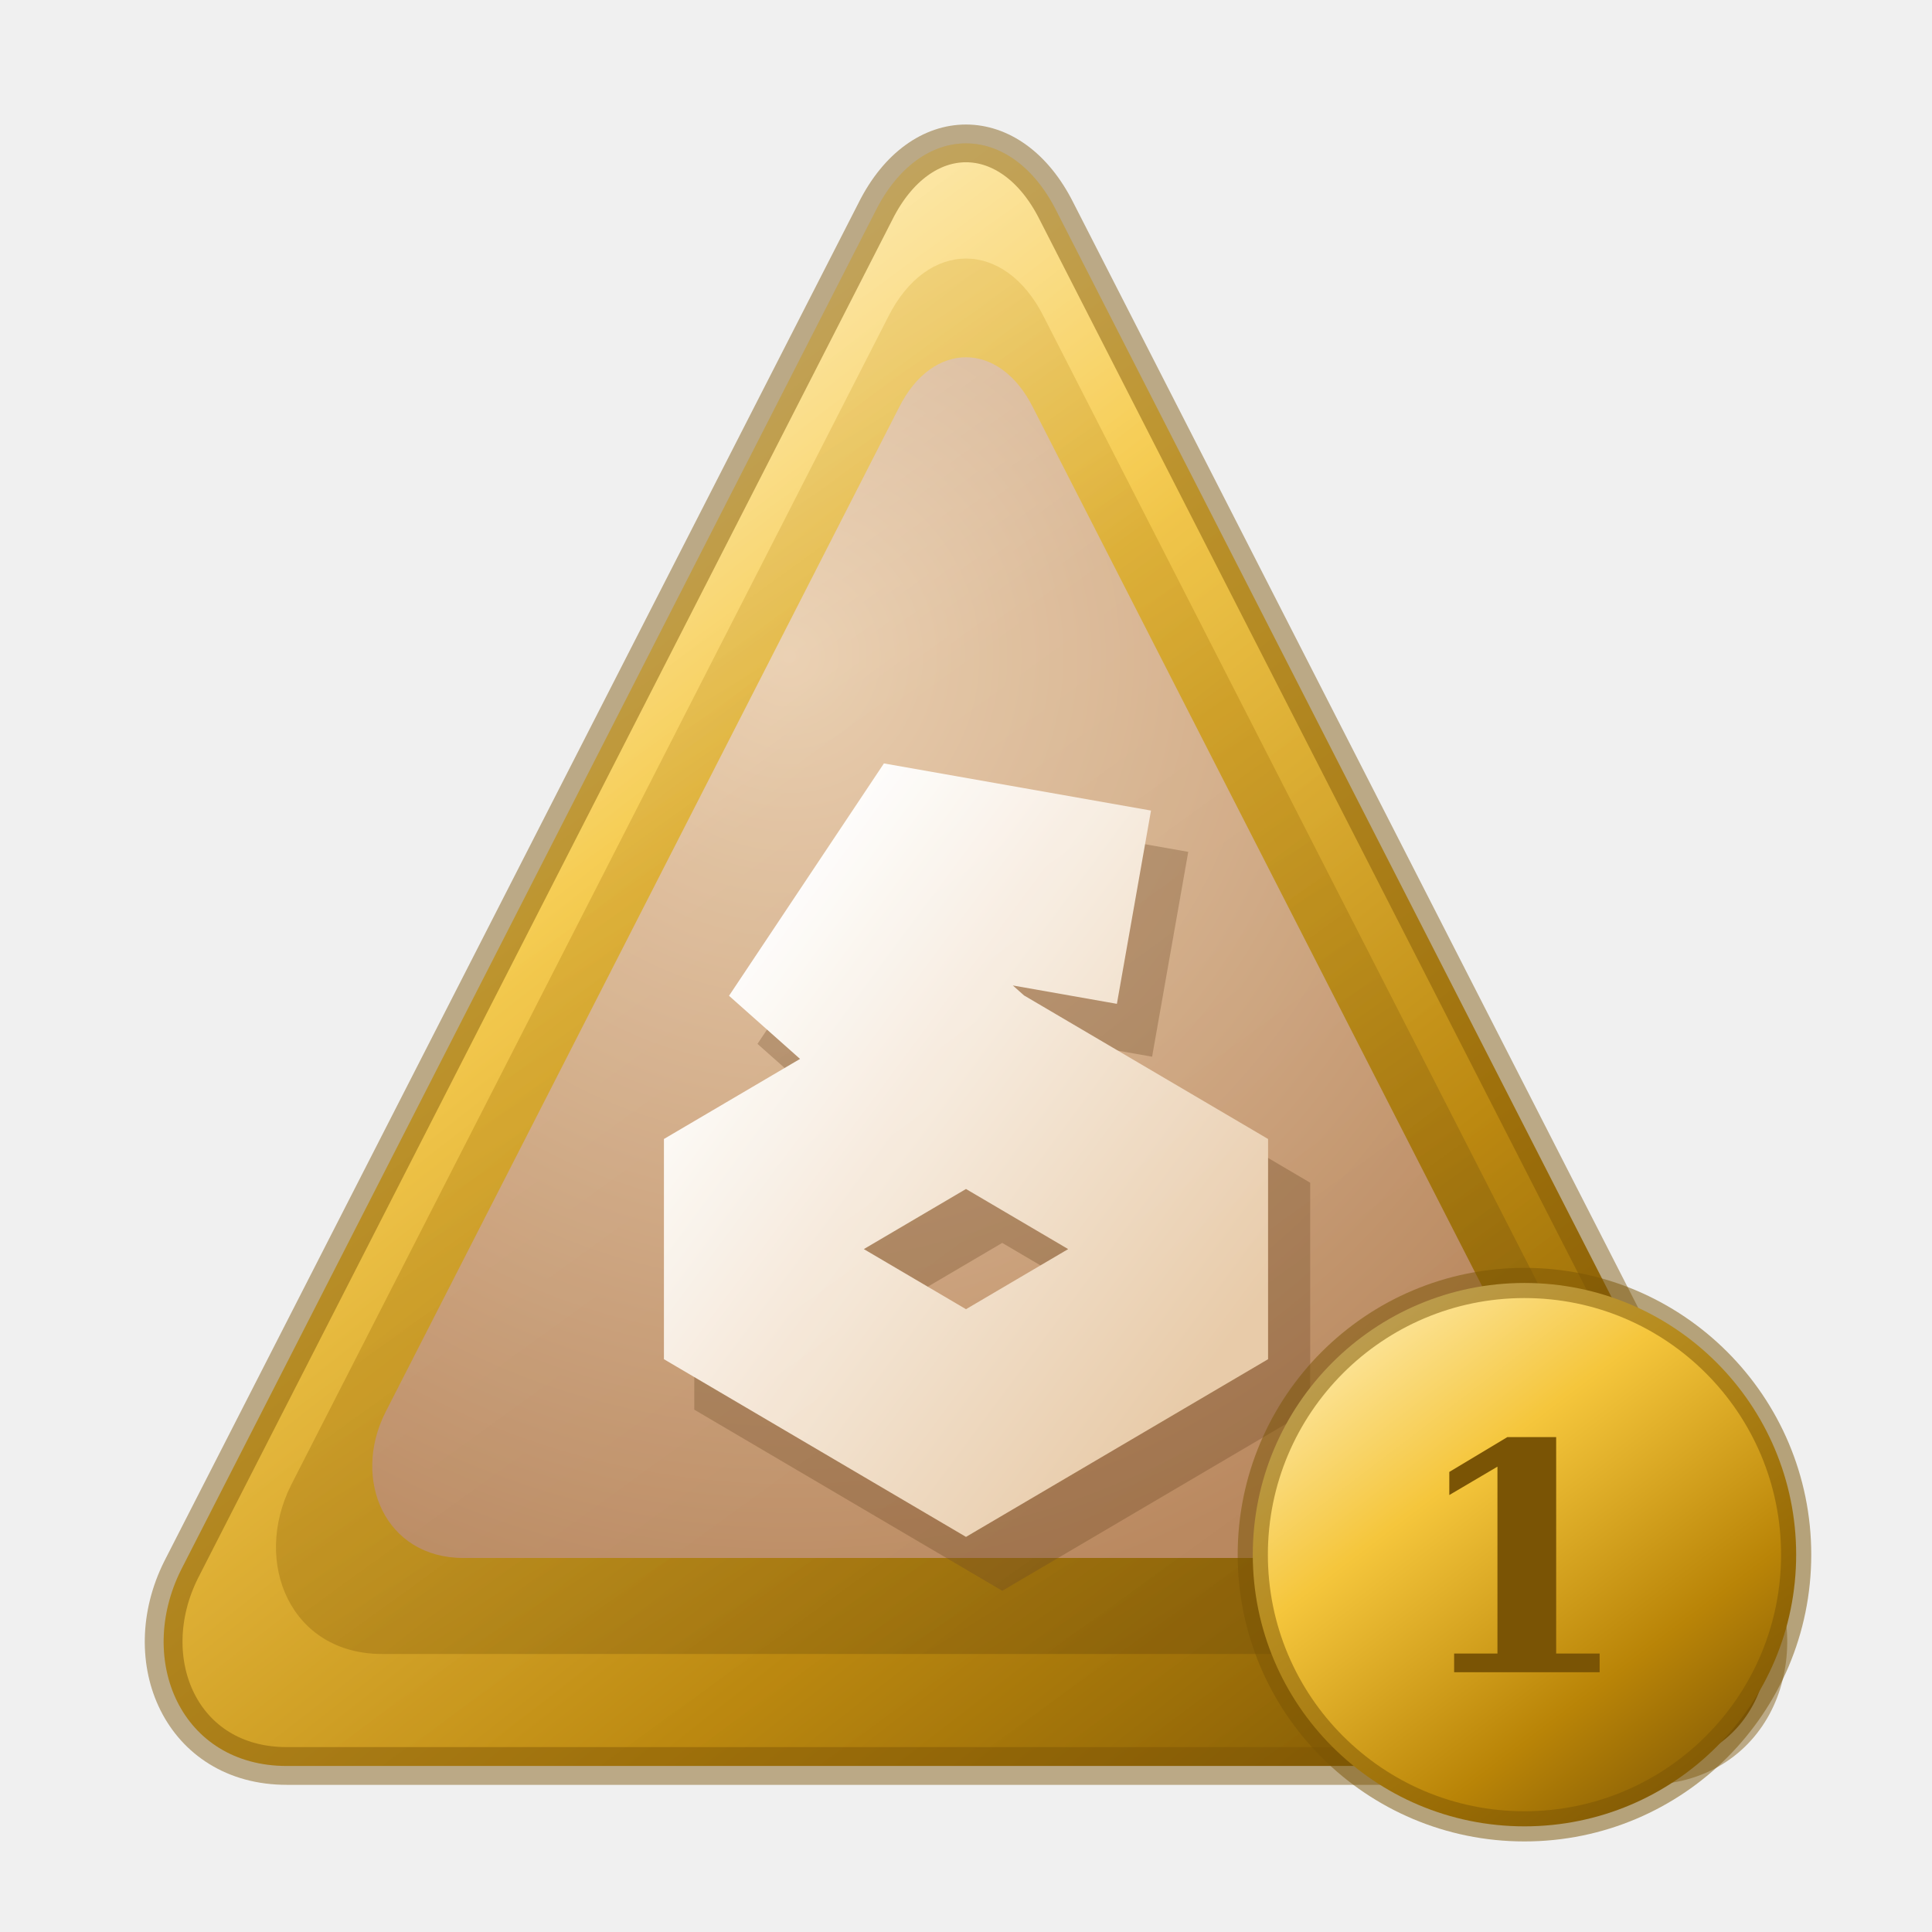
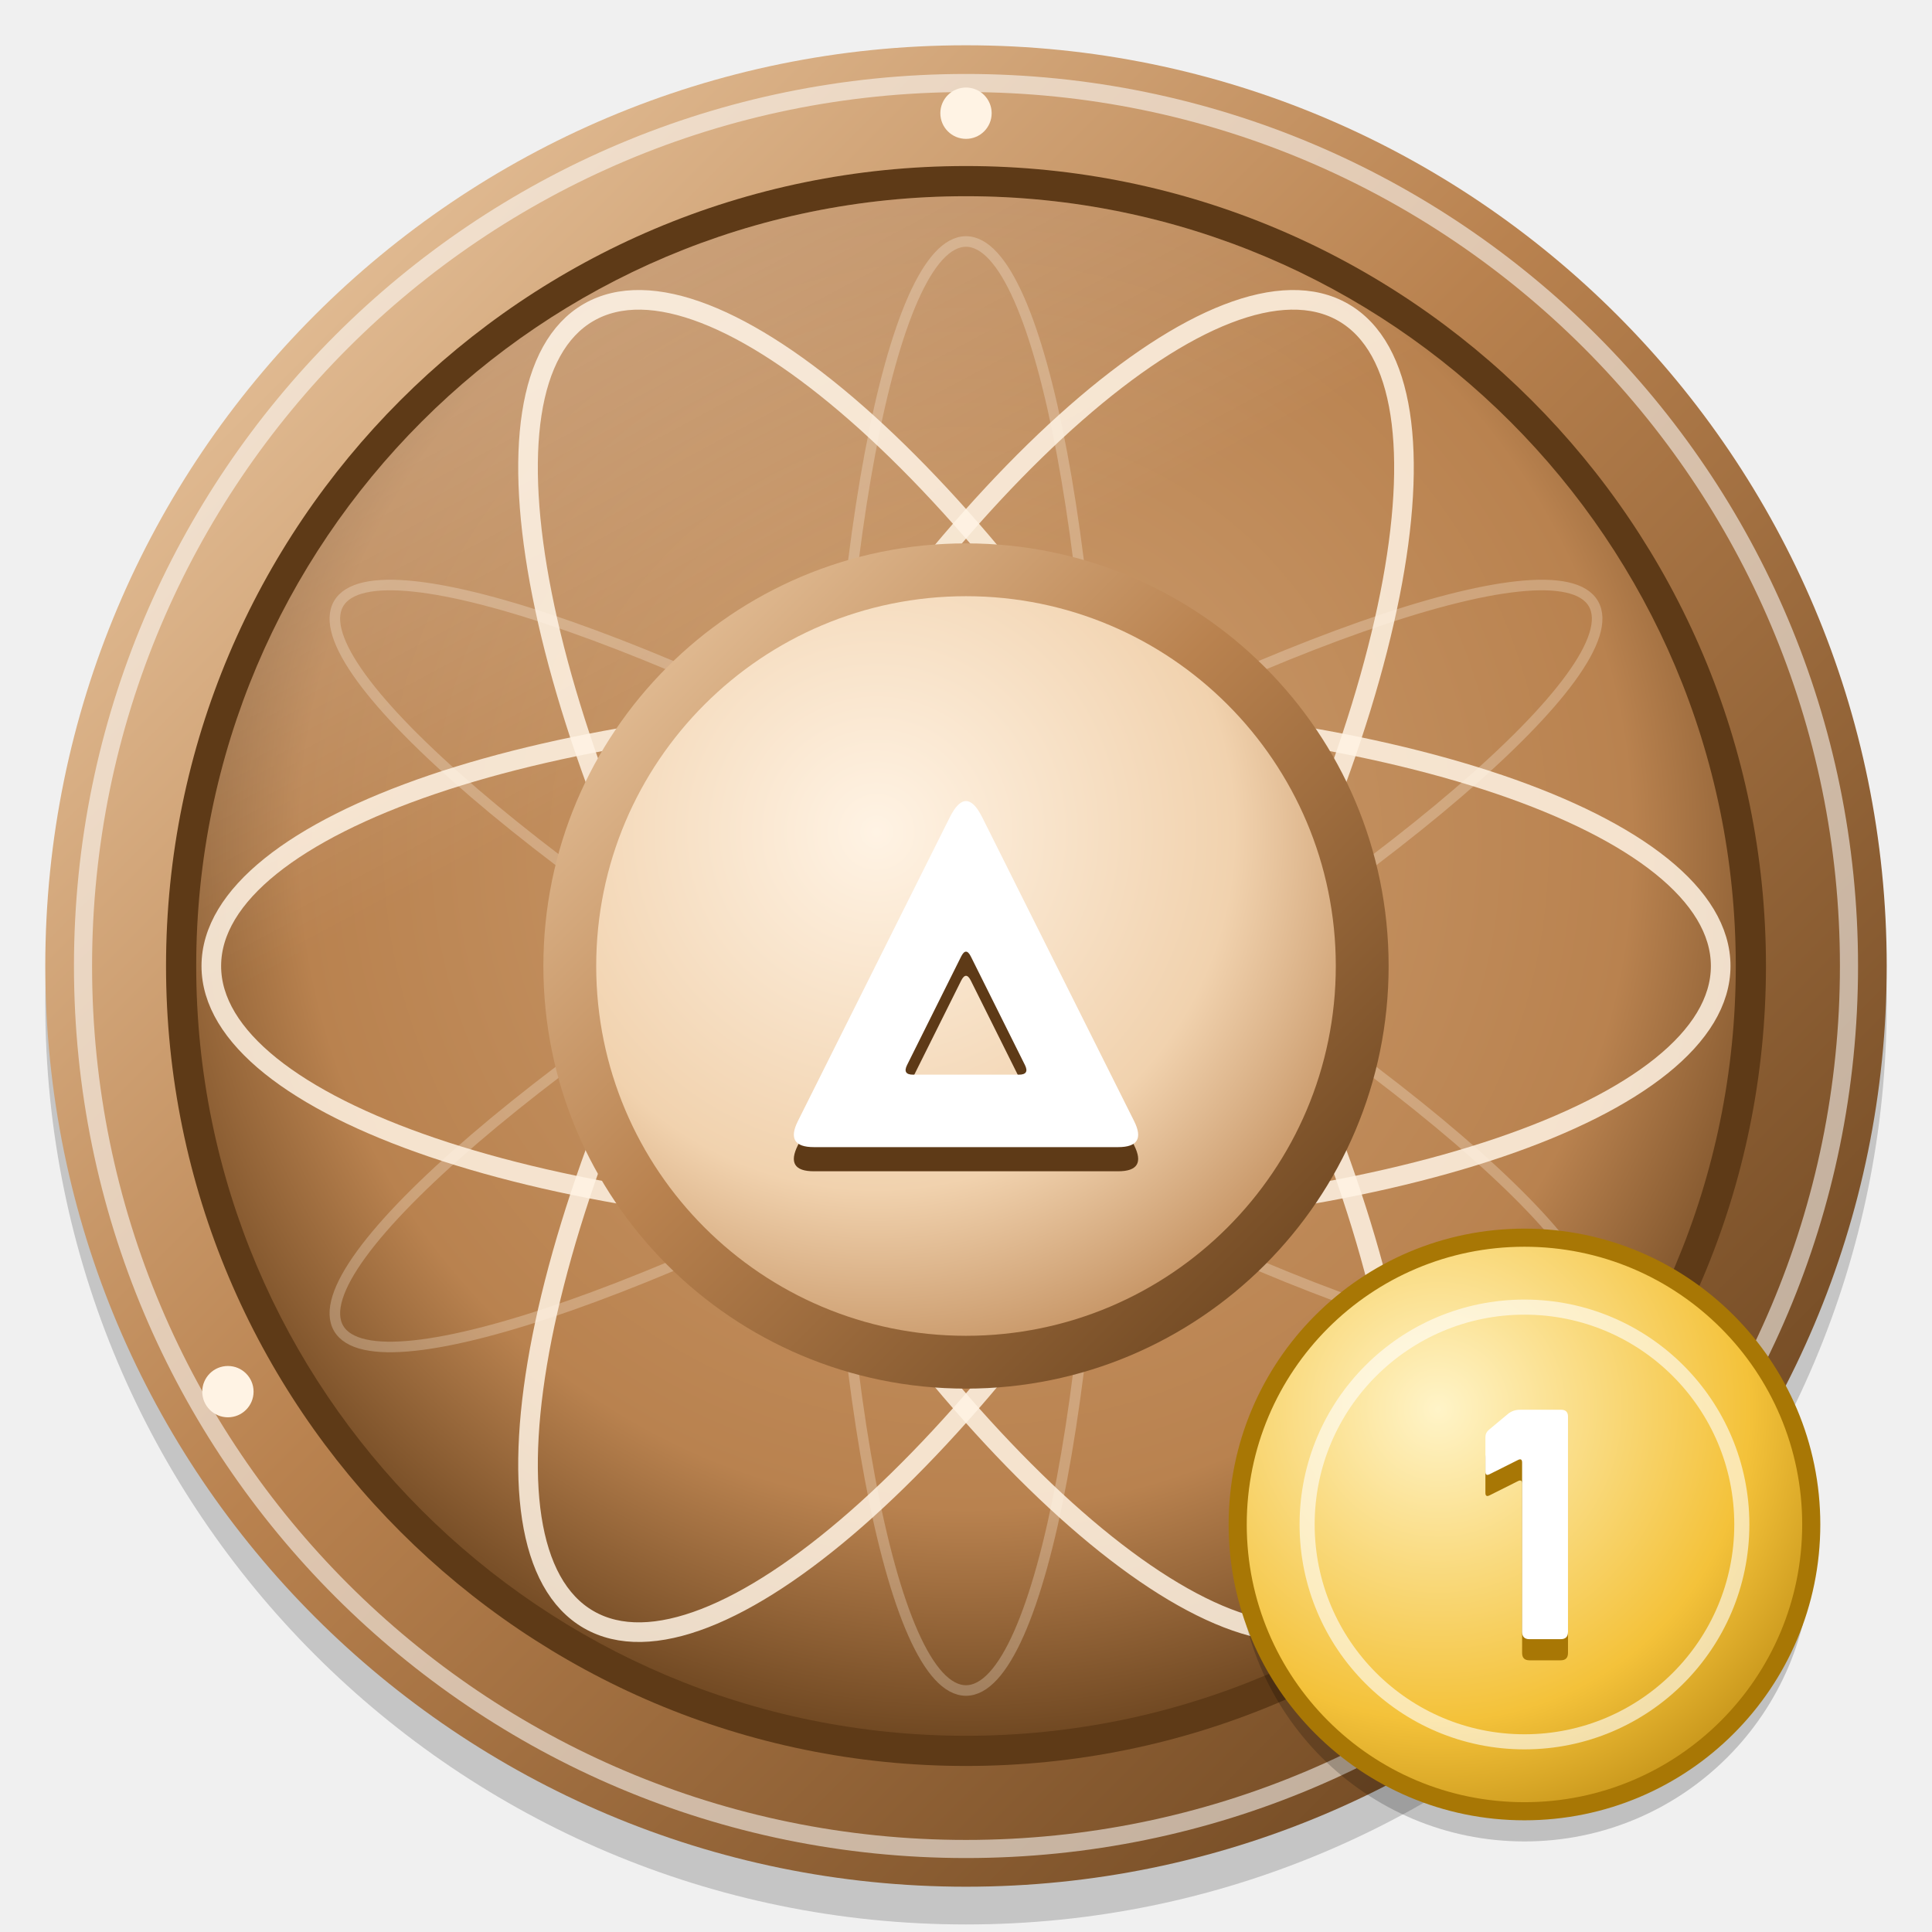
- <svg xmlns="http://www.w3.org/2000/svg" width="128" height="128" viewBox="0 0 128 128" fill="none">
+ <svg xmlns="http://www.w3.org/2000/svg" viewBox="0 0 128 128" fill="none">
  <defs>
-     <linearGradient id="Ldeltatrianglelogo1p" x1="12%" y1="0%" x2="88%" y2="100%">
-       <stop offset="0" stop-color="#FFF0BE" stop-opacity="1" />
-       <stop offset="0.35" stop-color="#F5C63C" stop-opacity="1" />
-       <stop offset="0.72" stop-color="#B98407" stop-opacity="1" />
-       <stop offset="1" stop-color="#7A5405" stop-opacity="1" />
+     <linearGradient id="rodelta1rim" x1="0" y1="0" x2="1" y2="1">
+       <stop offset="0" stop-color="#F1D2AE" />
+       <stop offset=".45" stop-color="#B9824F" />
+       <stop offset="1" stop-color="#5E3A17" />
    </linearGradient>
-     <linearGradient id="Ldeltatrianglelogo1i" x1="0%" y1="0%" x2="60%" y2="100%">
-       <stop offset="0" stop-color="#F5C63C" stop-opacity="1" />
-       <stop offset="0.55" stop-color="#B98407" stop-opacity="1" />
-       <stop offset="1" stop-color="#7A5405" stop-opacity="1" />
+     <radialGradient id="rodelta1face" cx=".5" cy=".42" r=".62">
+       <stop offset="0" stop-color="#CD9E70" />
+       <stop offset=".7" stop-color="#B9824F" />
+       <stop offset="1" stop-color="#5E3A17" />
+     </radialGradient>
+     <radialGradient id="rodelta1med" cx=".38" cy=".32" r=".8">
+       <stop offset="0" stop-color="#FFF3E4" />
+       <stop offset=".6" stop-color="#F1D2AE" />
+       <stop offset="1" stop-color="#B9824F" />
+     </radialGradient>
+     <linearGradient id="rodelta1shine" x1="0" y1="0" x2=".7" y2="1">
+       <stop offset="0" stop-color="#fff" stop-opacity=".5" />
+       <stop offset=".5" stop-color="#fff" stop-opacity="0" />
    </linearGradient>
-     <linearGradient id="Ldeltatrianglelogo1g" x1="0%" y1="0%" x2="70%" y2="100%">
-       <stop offset="0" stop-color="#FFFFFF" stop-opacity="0.55" />
-       <stop offset="0.45" stop-color="#FFFFFF" stop-opacity="0.1" />
-       <stop offset="1" stop-color="#FFFFFF" stop-opacity="0" />
-     </linearGradient>
-     <radialGradient id="Ldeltatrianglelogo1c" cx="35%" cy="25%" r="80%">
-       <stop offset="0" stop-color="#E7C9A6" stop-opacity="1" />
-       <stop offset="1" stop-color="#B8865C" stop-opacity="1" />
+     <clipPath id="rodelta1clip">
+       <circle cx="64" cy="64" r="51" />
+     </clipPath>
+   </defs>
+   <circle cx="64" cy="66.5" r="61" fill="#000" opacity=".18" />
+   <circle cx="64" cy="64" r="61" fill="url(#rodelta1rim)" />
+   <circle cx="64" cy="64" r="58.5" fill="none" stroke="#fff" stroke-opacity=".55" stroke-width="1.2" />
+   <circle cx="64.0" cy="7.5" r="1.7" fill="#FFF3E4" />
+   <circle cx="112.9" cy="92.2" r="1.7" fill="#FFF3E4" />
+   <circle cx="15.1" cy="92.2" r="1.7" fill="#FFF3E4" />
+   <circle cx="64" cy="64" r="53" fill="#5E3A17" />
+   <circle cx="64" cy="64" r="51" fill="url(#rodelta1face)" />
+   <g clip-path="url(#rodelta1clip)">
+     <ellipse cx="64" cy="64" rx="48" ry="9" fill="none" stroke="#FFF3E4" stroke-opacity=".28" stroke-width=".7" transform="rotate(30.00 64 64)" />
+     <ellipse cx="64" cy="64" rx="48" ry="9" fill="none" stroke="#FFF3E4" stroke-opacity=".28" stroke-width=".7" transform="rotate(90.00 64 64)" />
+     <ellipse cx="64" cy="64" rx="48" ry="9" fill="none" stroke="#FFF3E4" stroke-opacity=".28" stroke-width=".7" transform="rotate(150.00 64 64)" />
+     <ellipse cx="64" cy="64" rx="50" ry="17" fill="none" stroke="#FFF3E4" stroke-opacity=".85" stroke-width="1.3" transform="rotate(0.00 64 64)" />
+     <ellipse cx="64" cy="64" rx="50" ry="17" fill="none" stroke="#FFF3E4" stroke-opacity=".85" stroke-width="1.3" transform="rotate(60.00 64 64)" />
+     <ellipse cx="64" cy="64" rx="50" ry="17" fill="none" stroke="#FFF3E4" stroke-opacity=".85" stroke-width="1.3" transform="rotate(120.00 64 64)" />
+     <path d="M0 0 H128 L0 100 Z" fill="url(#rodelta1shine)" />
+   </g>
+   <circle cx="64" cy="64" r="28" fill="url(#rodelta1rim)" />
+   <circle cx="64" cy="64" r="24.5" fill="url(#rodelta1med)" />
+   <g transform="translate(0 1.6)">
+     <path d="M54.47 8.94 L96.42 92.84 Q100.00 100.00 92.00 100.00 L8.00 100.00 Q0.00 100.00 3.58 92.84 L45.53 8.94 Q50.00 0.00 54.47 8.94 Z M48.66 47.38 L33.74 77.32 Q32.40 80.00 35.40 80.00 L64.60 80.00 Q67.60 80.00 66.26 77.32 L51.34 47.38 Q50.00 44.70 48.66 47.38 Z" fill="#5E3A17" fill-rule="evenodd" transform="translate(52.00 52.00) scale(0.24)" />
+   </g>
+   <path d="M54.47 8.94 L96.42 92.84 Q100.00 100.00 92.00 100.00 L8.00 100.00 Q0.00 100.00 3.58 92.84 L45.53 8.94 Q50.00 0.00 54.47 8.94 Z M48.66 47.38 L33.74 77.32 Q32.40 80.00 35.40 80.00 L64.60 80.00 Q67.60 80.00 66.26 77.32 L51.34 47.38 Q50.00 44.70 48.66 47.38 Z" fill="#fff" fill-rule="evenodd" transform="translate(52.00 52.00) scale(0.24)" />
+   <defs>
+     <radialGradient id="rodelta1pt" cx=".35" cy=".3" r=".9">
+       <stop offset="0" stop-color="#FFF4C8" />
+       <stop offset=".6" stop-color="#F4C23A" />
+       <stop offset="1" stop-color="#A87705" />
    </radialGradient>
  </defs>
-   <path d="M58 14 C61 8 67 8 70 14 L116 104 C119 110 116 117 109 117 H19 C12 117 9 110 12 104 Z" fill="url(#Ldeltatrianglelogo1p)" />
-   <g transform="translate(64,64) scale(.86) translate(-64,-64)">
-     <path d="M58 14 C61 8 67 8 70 14 L116 104 C119 110 116 117 109 117 H19 C12 117 9 110 12 104 Z" fill="url(#Ldeltatrianglelogo1i)" opacity=".55" />
+   <circle cx="101" cy="103" r="19" fill="#000" opacity=".2" />
+   <circle cx="101" cy="101" r="19" fill="url(#rodelta1pt)" stroke="#A87705" stroke-width="1.2" />
+   <circle cx="101" cy="101" r="14.4" fill="none" stroke="#fff" stroke-opacity=".6" stroke-width="1" />
+   <g transform="translate(0 1.4)">
+     <path d="M21.00 0.00 L39.00 0.00 Q42.00 0.00 42.00 3.00 L42.00 96.80 Q42.00 100.00 38.80 100.00 L25.20 100.00 Q22.00 100.00 22.00 96.80 L22.00 23.00 Q22.00 21.00 20.21 21.89 L7.79 28.11 Q6.00 29.00 6.00 27.00 L6.00 12.00 Q6.00 10.00 7.54 8.72 L15.70 1.92 Q18.00 0.00 21.00 0.00 Z" fill="#A87705" transform="translate(97.50 93.40) scale(0.152)" />
  </g>
-   <g transform="translate(64,64) scale(.74) translate(-64,-64)">
-     <path d="M58 14 C61 8 67 8 70 14 L116 104 C119 110 116 117 109 117 H19 C12 117 9 110 12 104 Z" fill="url(#Ldeltatrianglelogo1c)" />
-   </g>
-   <defs>
-     <linearGradient id="gLdeltatrianglelogo1logo" x1="0%" y1="0%" x2="100%" y2="100%">
-       <stop offset="0" stop-color="#FFFFFF" />
-       <stop offset="1" stop-color="#E7C9A6" />
-     </linearGradient>
-   </defs>
-   <g transform="translate(64.00 76.00) scale(0.3974) translate(-64.00 -70.00)">
-     <path d="M64 58 L30 78 V96 L64 116 L98 96 V78 Z M64 58 L46 42 L58 24 L92 30" fill="none" stroke-linecap="butt" stroke-linejoin="miter" stroke-miterlimit="2" stroke="#6B4520" stroke-opacity=".34" stroke-width="34.68" transform="translate(6.04 7.85)" />
-     <path d="M64 58 L30 78 V96 L64 116 L98 96 V78 Z M64 58 L46 42 L58 24 L92 30" fill="none" stroke-linecap="butt" stroke-linejoin="miter" stroke-miterlimit="2" stroke="url(#gLdeltatrianglelogo1logo)" stroke-width="32.72" />
-   </g>
-   <path d="M58 14 C61 8 67 8 70 14 L116 104 C119 110 116 117 109 117 H19 C12 117 9 110 12 104 Z" fill="url(#Ldeltatrianglelogo1g)" />
-   <path d="M58 14 C61 8 67 8 70 14 L116 104 C119 110 116 117 109 117 H19 C12 117 9 110 12 104 Z" fill="none" stroke="#7A5405" stroke-opacity=".45" stroke-width="2.5" stroke-linejoin="round" />
-   <circle cx="101" cy="103" r="18" fill="url(#Ldeltatrianglelogo1p)" stroke="#7A5405" stroke-opacity=".5" stroke-width="2" />
-   <path d="M96.34 110.79V109.55H99.21V97.17L96.02 99.05V97.52L99.87 95.21H103.10V109.55H105.98V110.79Z" fill="#7A5405" />
+   <path d="M21.00 0.00 L39.00 0.00 Q42.00 0.00 42.00 3.00 L42.00 96.80 Q42.00 100.00 38.80 100.00 L25.20 100.00 Q22.00 100.00 22.00 96.80 L22.00 23.00 Q22.00 21.00 20.21 21.89 L7.79 28.11 Q6.00 29.00 6.00 27.00 L6.00 12.00 Q6.00 10.00 7.54 8.72 L15.70 1.92 Q18.00 0.00 21.00 0.00 Z" fill="#fff" transform="translate(97.50 93.40) scale(0.152)" />
</svg>
